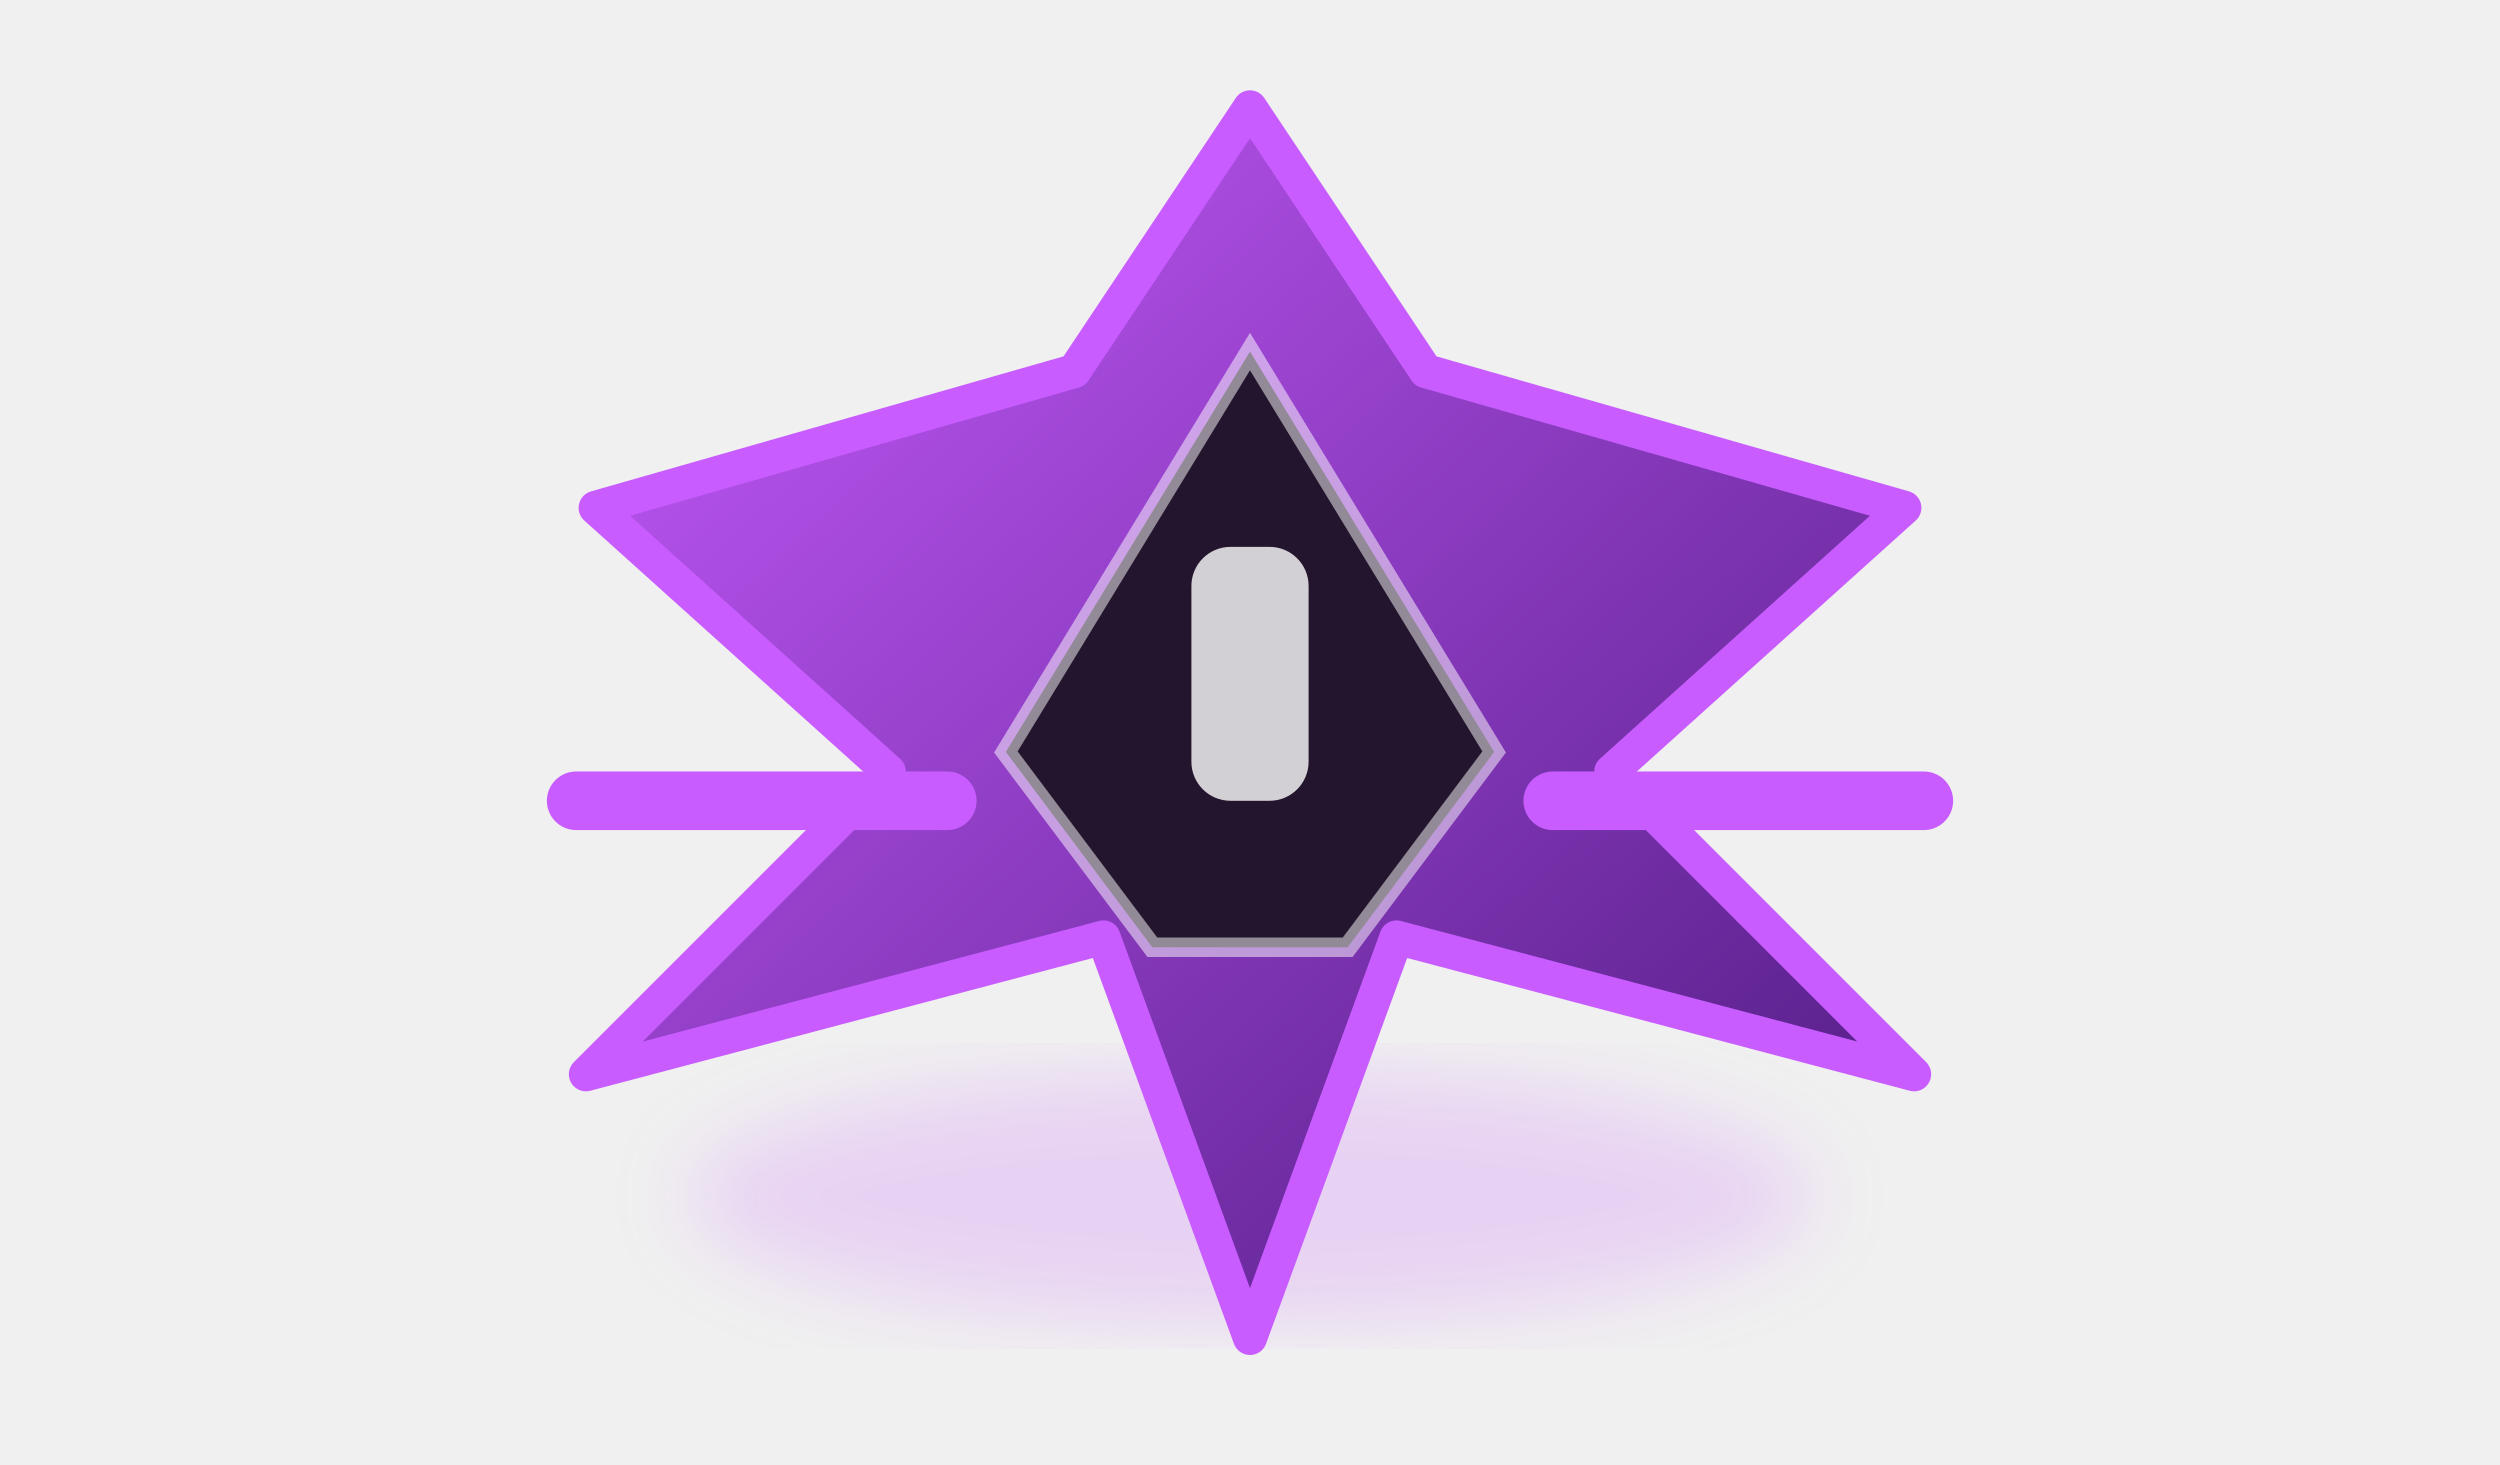
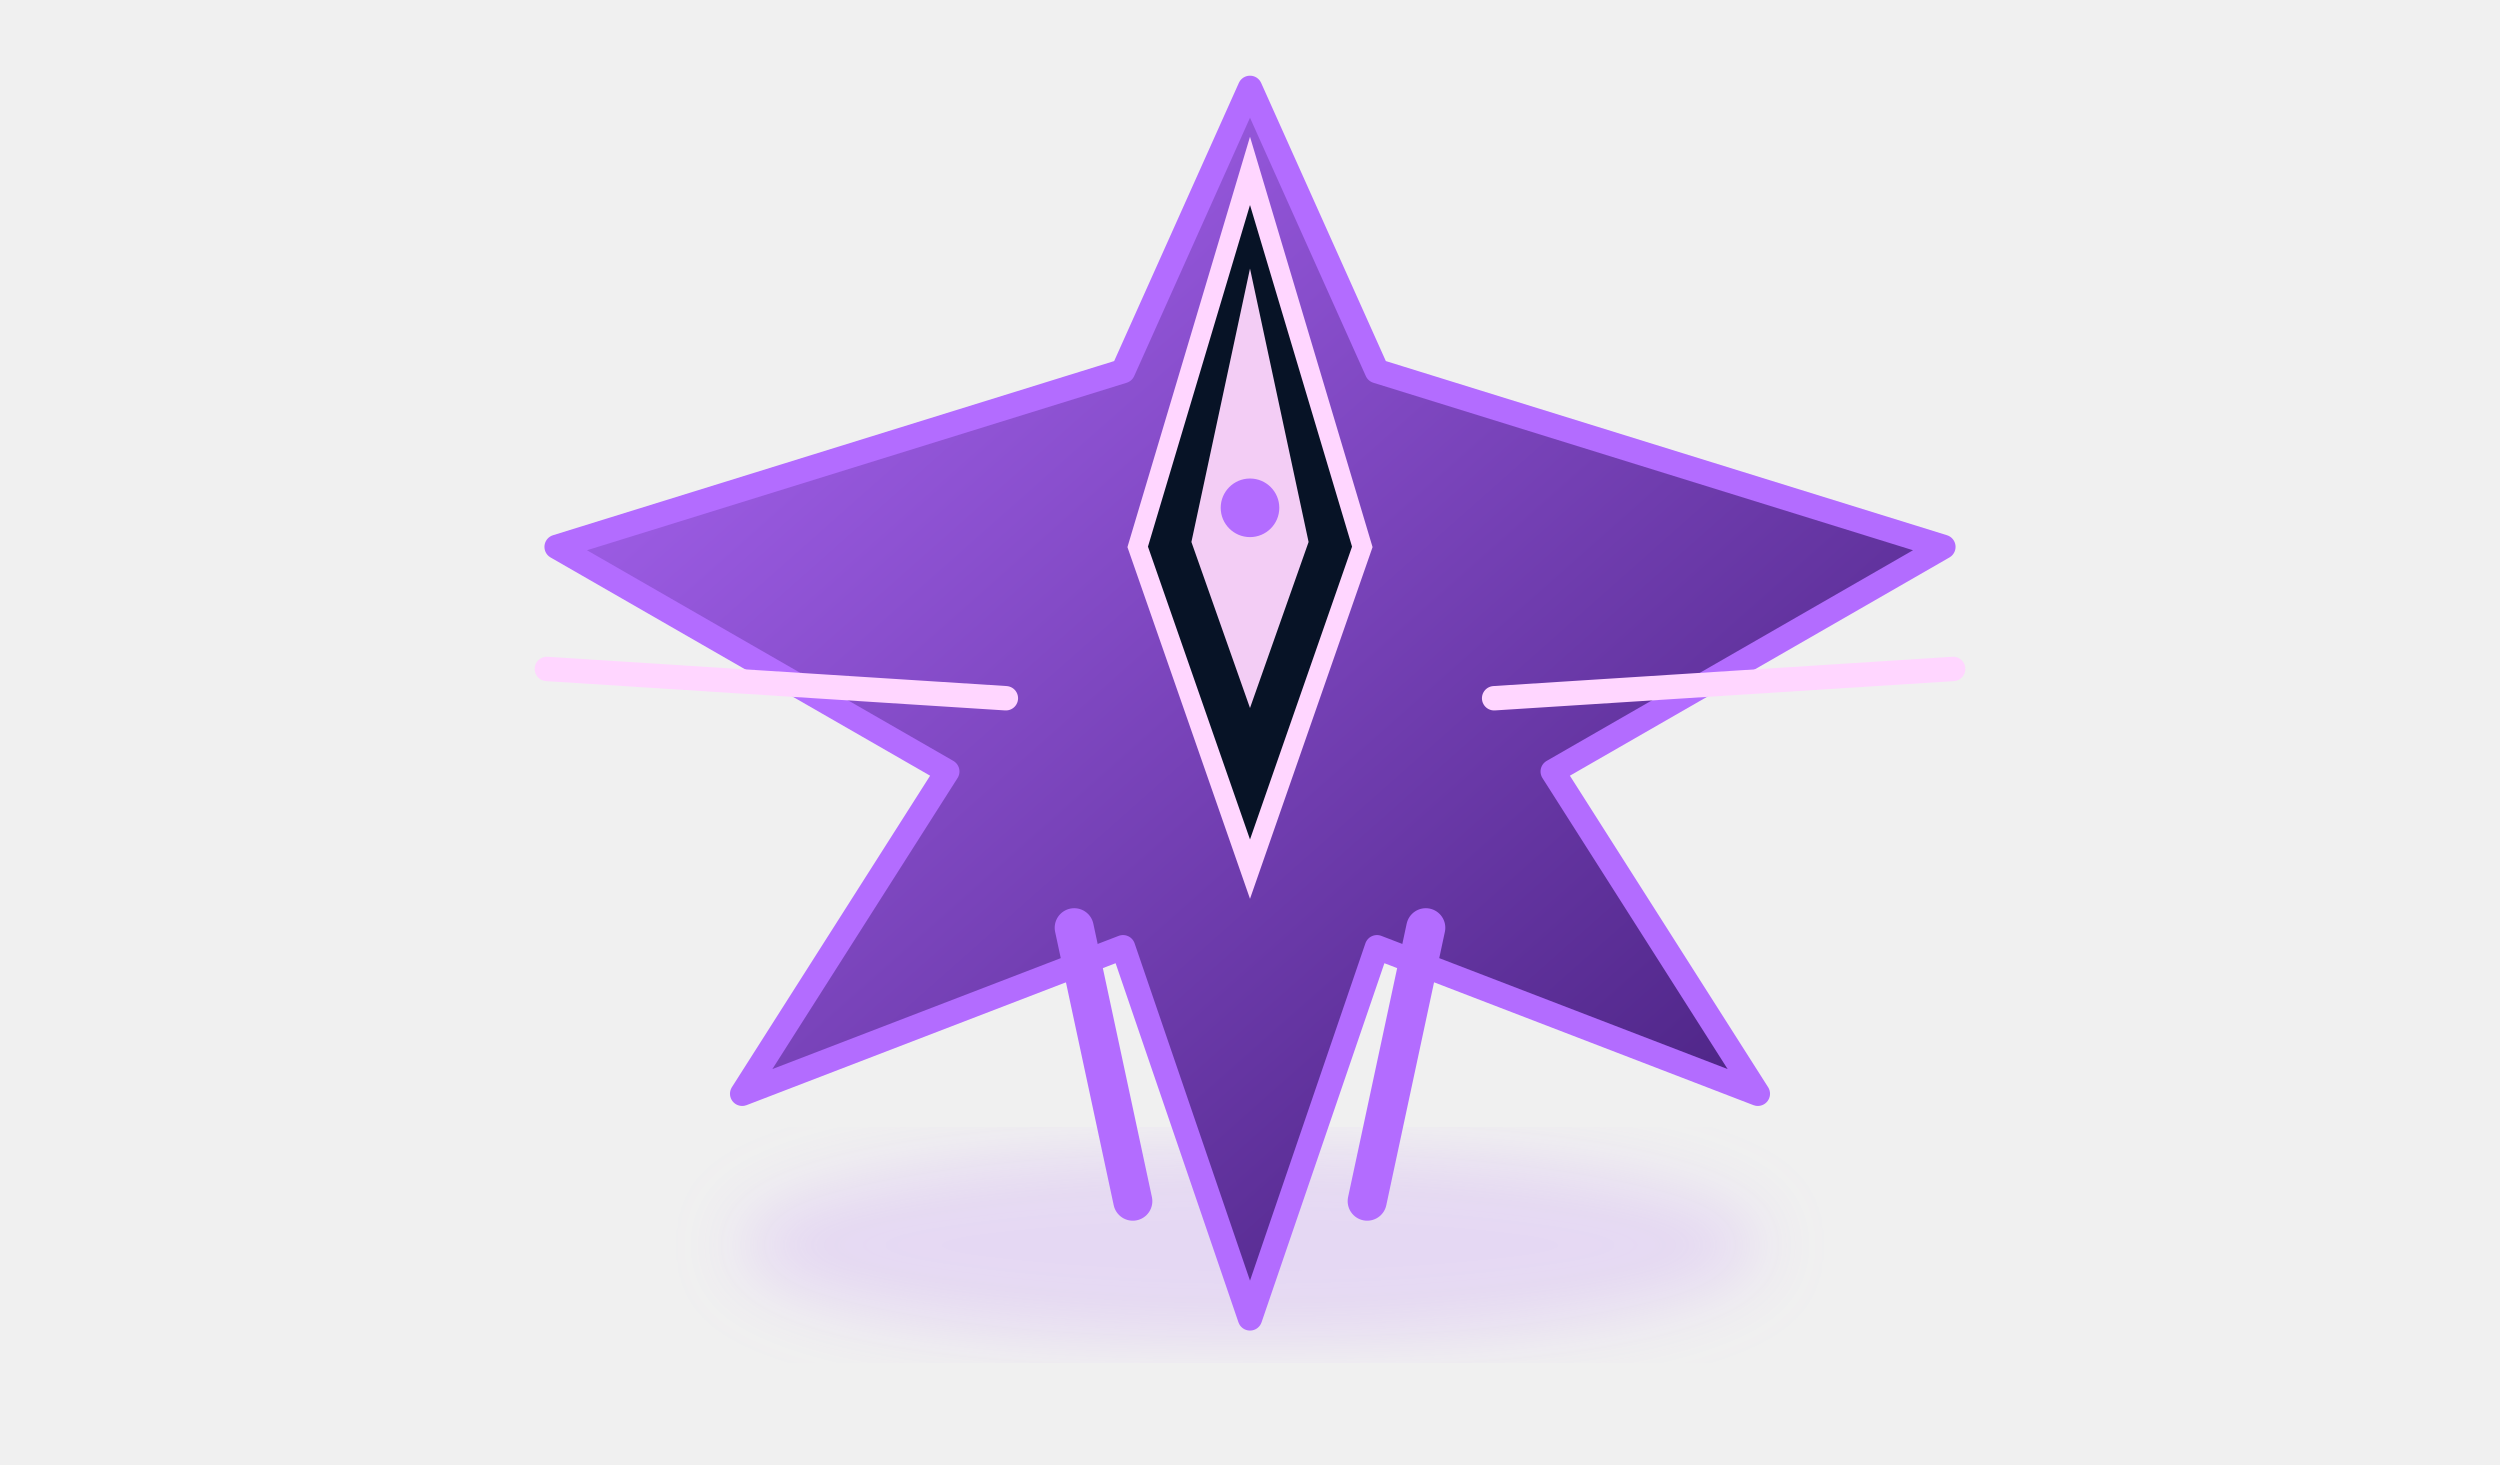
- <svg xmlns="http://www.w3.org/2000/svg" width="512" height="300">
+ <svg xmlns="http://www.w3.org/2000/svg" width="512" height="300" viewBox="0 0 512 300">
  <defs>
    <linearGradient id="g" x1="0" y1="0" x2="1" y2="1">
-       <stop stop-color="#c85cff" />
-       <stop offset="1" stop-color="#4b197d" />
+       <stop stop-color="#b36cff" />
+       <stop offset="1" stop-color="#3a176f" />
    </linearGradient>
    <filter id="gl">
-       <feGaussianBlur stdDeviation="8" />
+       <feGaussianBlur stdDeviation="7" />
    </filter>
  </defs>
-   <ellipse cx="256" cy="245" rx="115" ry="26" fill="#c85cff" opacity=".2" filter="url(#gl)" />
-   <path d="M256 22 L292 76 L390 104 L330 158 L392 220 L286 192 L256 274 L226 192 L120 220 L182 158 L122 104 L220 76 Z" fill="url(#g)" stroke="#c85cff" stroke-width="7" stroke-linejoin="round" />
-   <path d="M206 154 L256 72 L306 154 L276 194 L236 194 Z" fill="#24152e" stroke="#fff" stroke-opacity=".5" stroke-width="4" />
-   <rect x="244" y="112" width="24" height="52" rx="8" fill="#fff" opacity=".8" />
-   <path d="M118 164 H194 M318 164 H394" stroke="#c85cff" stroke-width="12" stroke-linecap="round" />
+   <ellipse cx="256" cy="255" rx="105" ry="20" fill="#b36cff" opacity=".18" filter="url(#gl)" />
+   <path d="M256 18 L282 76 L398 112 L318 158 L360 224 L282 194 L256 270 L230 194 L152 224 L194 158 L114 112 L230 76 Z" fill="url(#g)" stroke="#b36cff" stroke-width="5" stroke-linejoin="round" />
+   <path d="M256 35 L279 112 L256 178 L233 112 Z" fill="#071326" stroke="#ffd6ff" stroke-width="4" />
+   <path d="M256 55 L268 111 L256 145 L244 111 Z" fill="#ffd6ff" opacity=".95" />
+   <circle cx="256" cy="104" r="6" fill="#b36cff" />
+   <path d="M112 137 L206 143 M400 137 L306 143" stroke="#ffd6ff" stroke-width="5" stroke-linecap="round" />
+   <path d="M220 190 L232 246 M292 190 L280 246" stroke="#b36cff" stroke-width="8" stroke-linecap="round" />
</svg>
